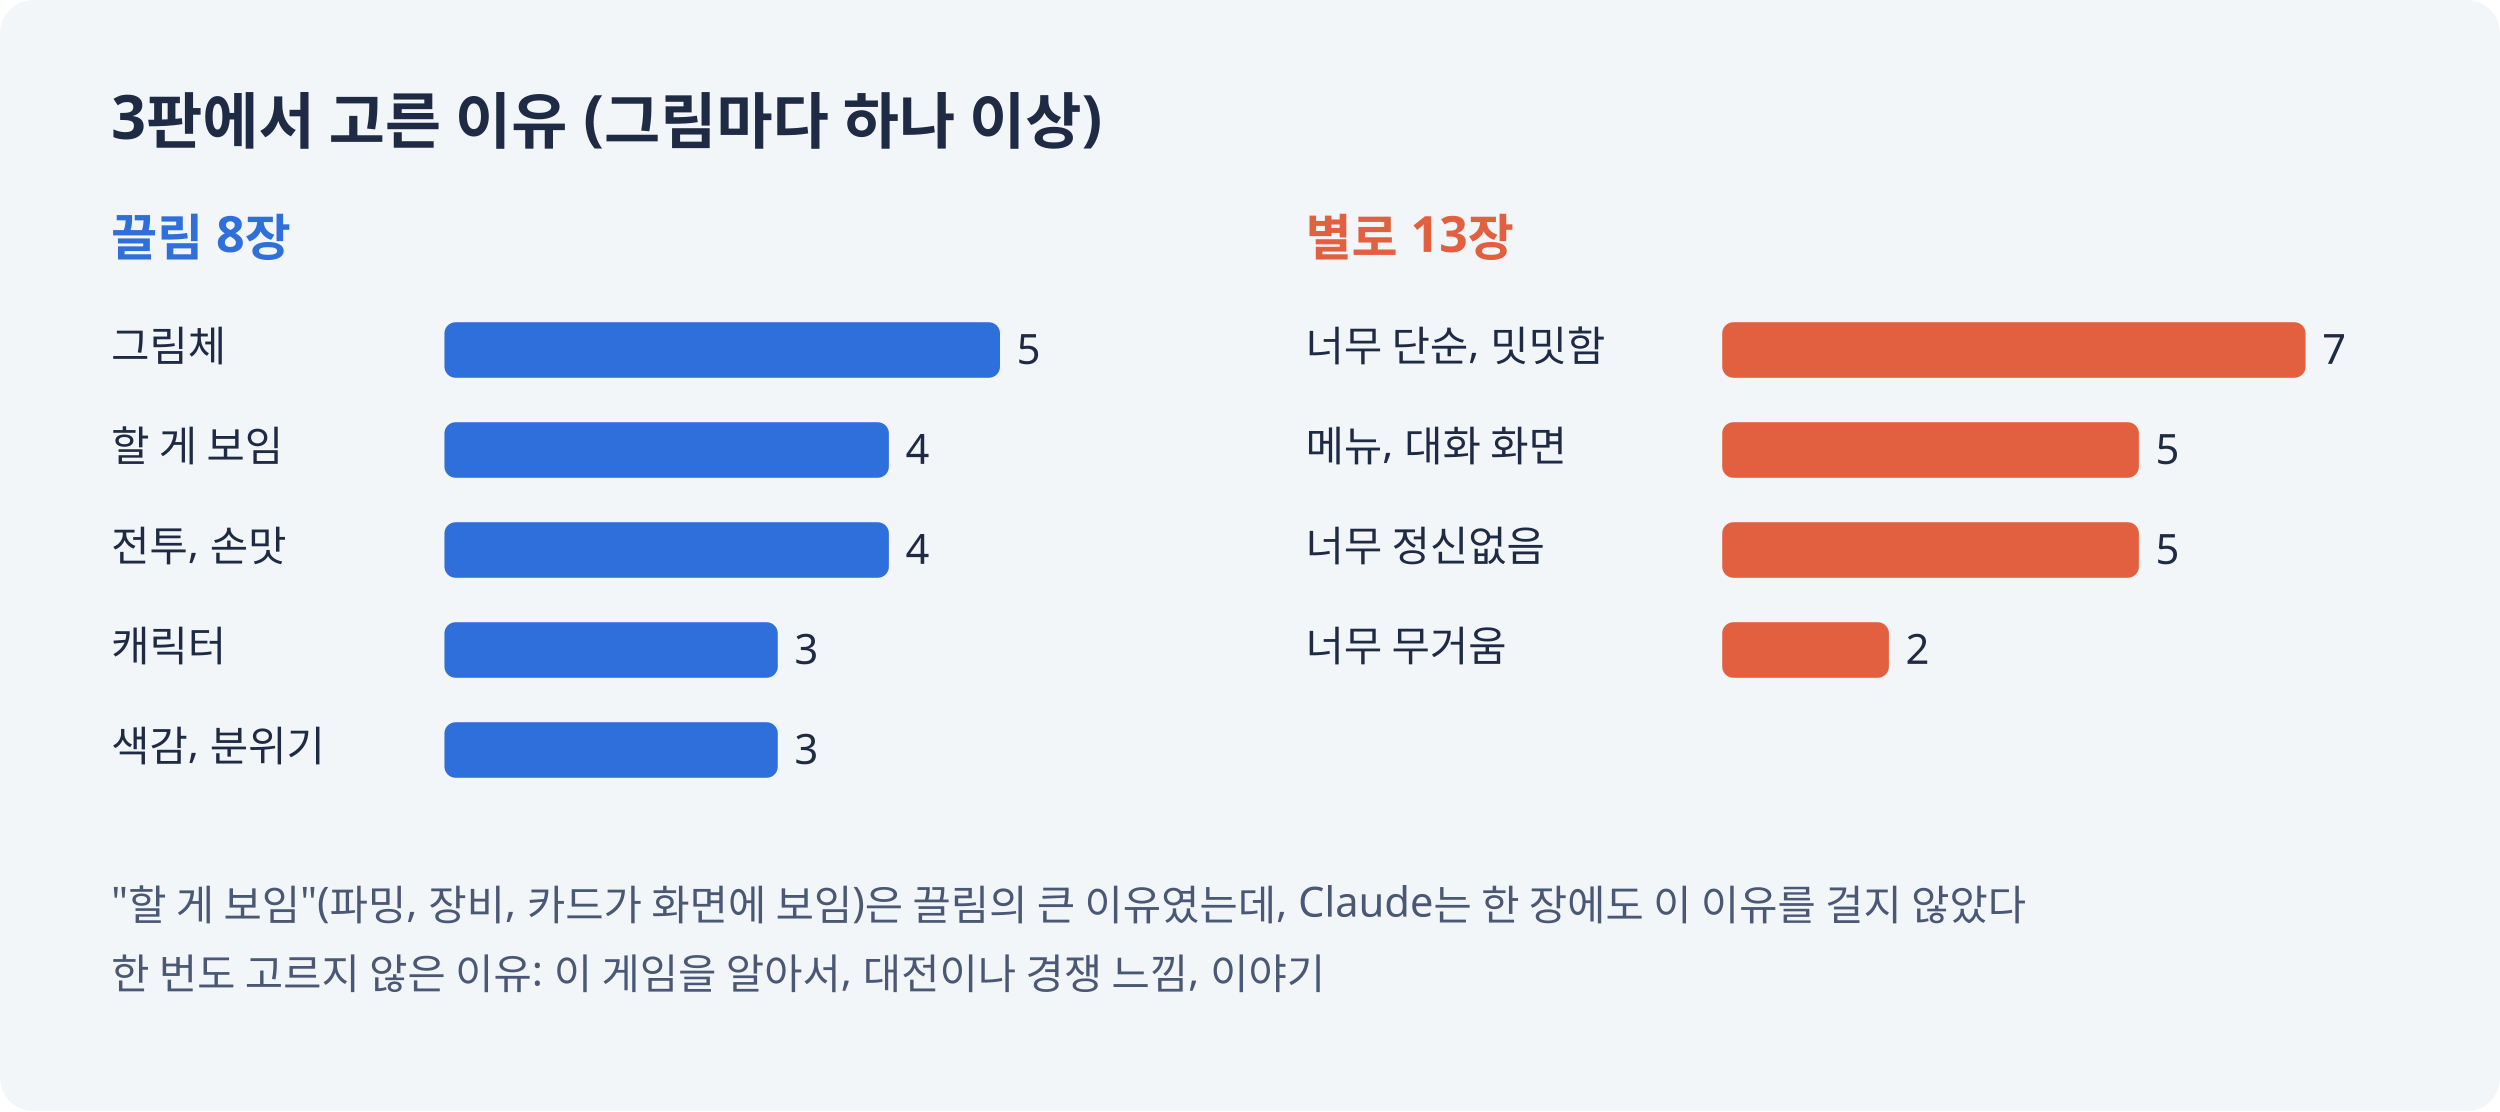
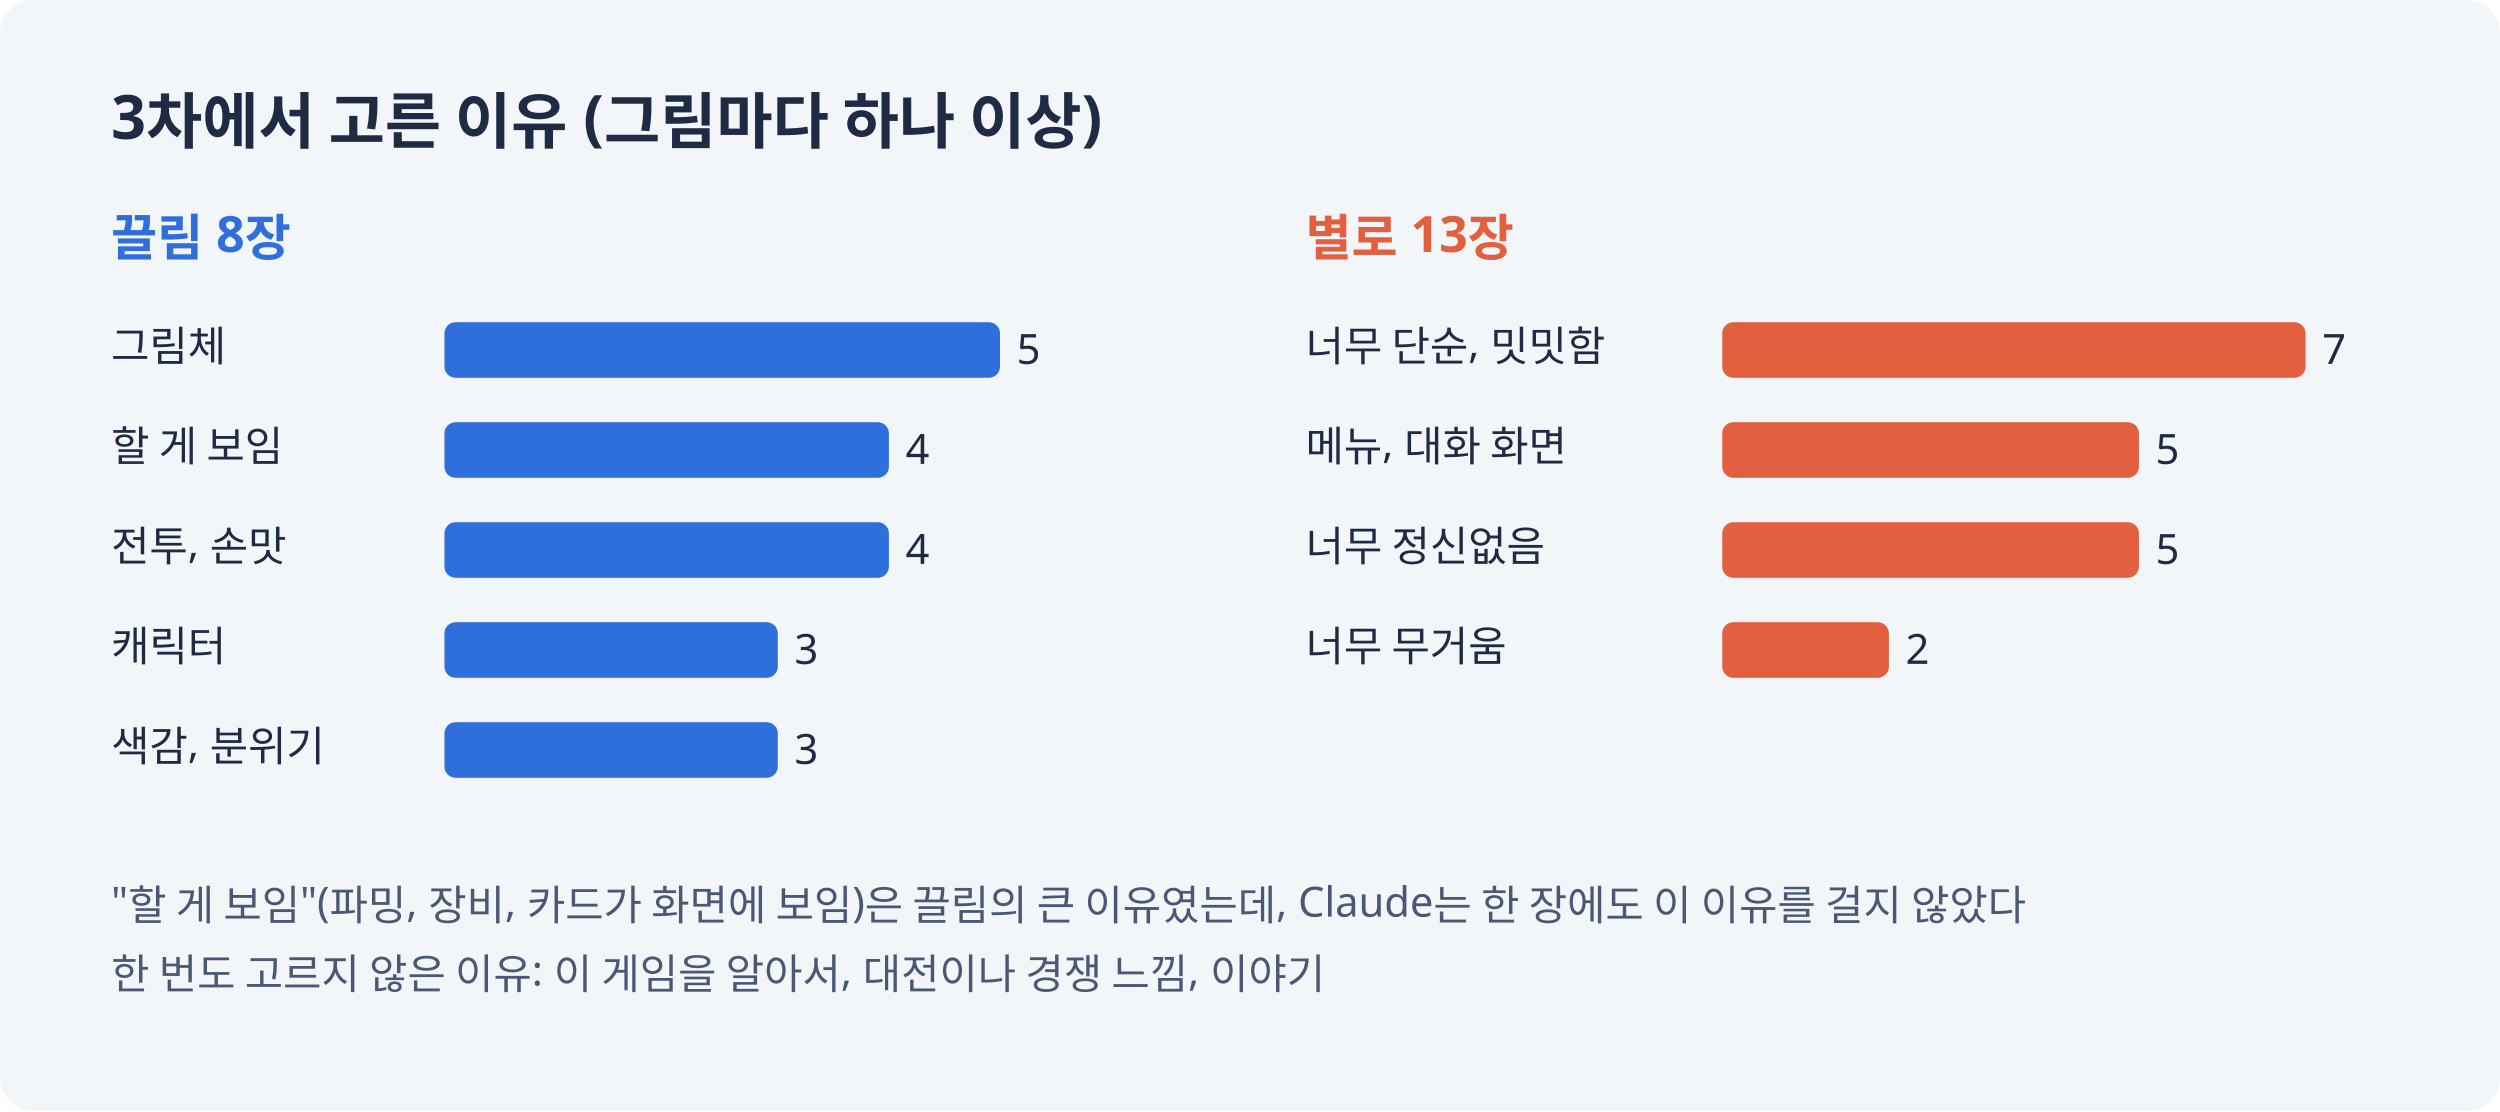
<svg xmlns="http://www.w3.org/2000/svg" viewBox="0 0 900 400" width="900" height="400" font-family="sans-serif">
  <rect width="900" height="400" rx="12" fill="#f3f6f9" />
-   <text x="40" y="50" font-size="22" font-weight="700" fill="#1f2a44">3판에서 고른 이유 (그림마다 하나 이상)</text>
+   <text x="40" y="50" font-size="22" font-weight="700" fill="#1f2a44">3차에서 고른 이유 (그림마다 하나 이상)</text>
  <text x="40" y="92" font-size="18" font-weight="700" fill="#2f6fdc">끌림 8장</text>
  <text x="470" y="92" font-size="18" font-weight="700" fill="#e2603f">별로 13장</text>
  <g font-size="15" fill="#1f2a44">
    <text x="40" y="130">그림체</text>
    <rect x="160" y="116" width="200" height="20" rx="4" fill="#2f6fdc" />
    <text x="366" y="131">5</text>
    <text x="40" y="166">할 게 보임</text>
    <rect x="160" y="152" width="160" height="20" rx="4" fill="#2f6fdc" />
    <text x="326" y="167">4</text>
    <text x="40" y="202">전투, 손맛</text>
    <rect x="160" y="188" width="160" height="20" rx="4" fill="#2f6fdc" />
    <text x="326" y="203">4</text>
    <text x="40" y="238">캐릭터</text>
    <rect x="160" y="224" width="120" height="20" rx="4" fill="#2f6fdc" />
    <text x="286" y="239">3</text>
    <text x="40" y="274">색감, 분위기</text>
    <rect x="160" y="260" width="120" height="20" rx="4" fill="#2f6fdc" />
    <text x="286" y="275">3</text>
    <text x="470" y="130">너무 단순, 밋밋함</text>
    <rect x="620" y="116" width="210" height="20" rx="4" fill="#e2603f" />
    <text x="836" y="131">7</text>
    <text x="470" y="166">메뉴, 대화 화면</text>
    <rect x="620" y="152" width="150" height="20" rx="4" fill="#e2603f" />
    <text x="776" y="167">5</text>
    <text x="470" y="202">너무 정신없음</text>
    <rect x="620" y="188" width="150" height="20" rx="4" fill="#e2603f" />
    <text x="776" y="203">5</text>
    <text x="470" y="238">너무 무거움</text>
    <rect x="620" y="224" width="60" height="20" rx="4" fill="#e2603f" />
    <text x="686" y="239">2</text>
  </g>
  <text x="40" y="330" font-size="15" fill="#4a5875">"할 게 보임"(파밍, 장비, 카드가 화면에 보임)은 끌림의 큰 이유였는데, Claude는 한 장에도 이 이유를 걸지 않았다</text>
  <text x="40" y="356" font-size="15" fill="#4a5875">한 번도 고르지 않은 이유: 이 게임을 알아서, 대전이나 경쟁 느낌, 이야기</text>
</svg>
